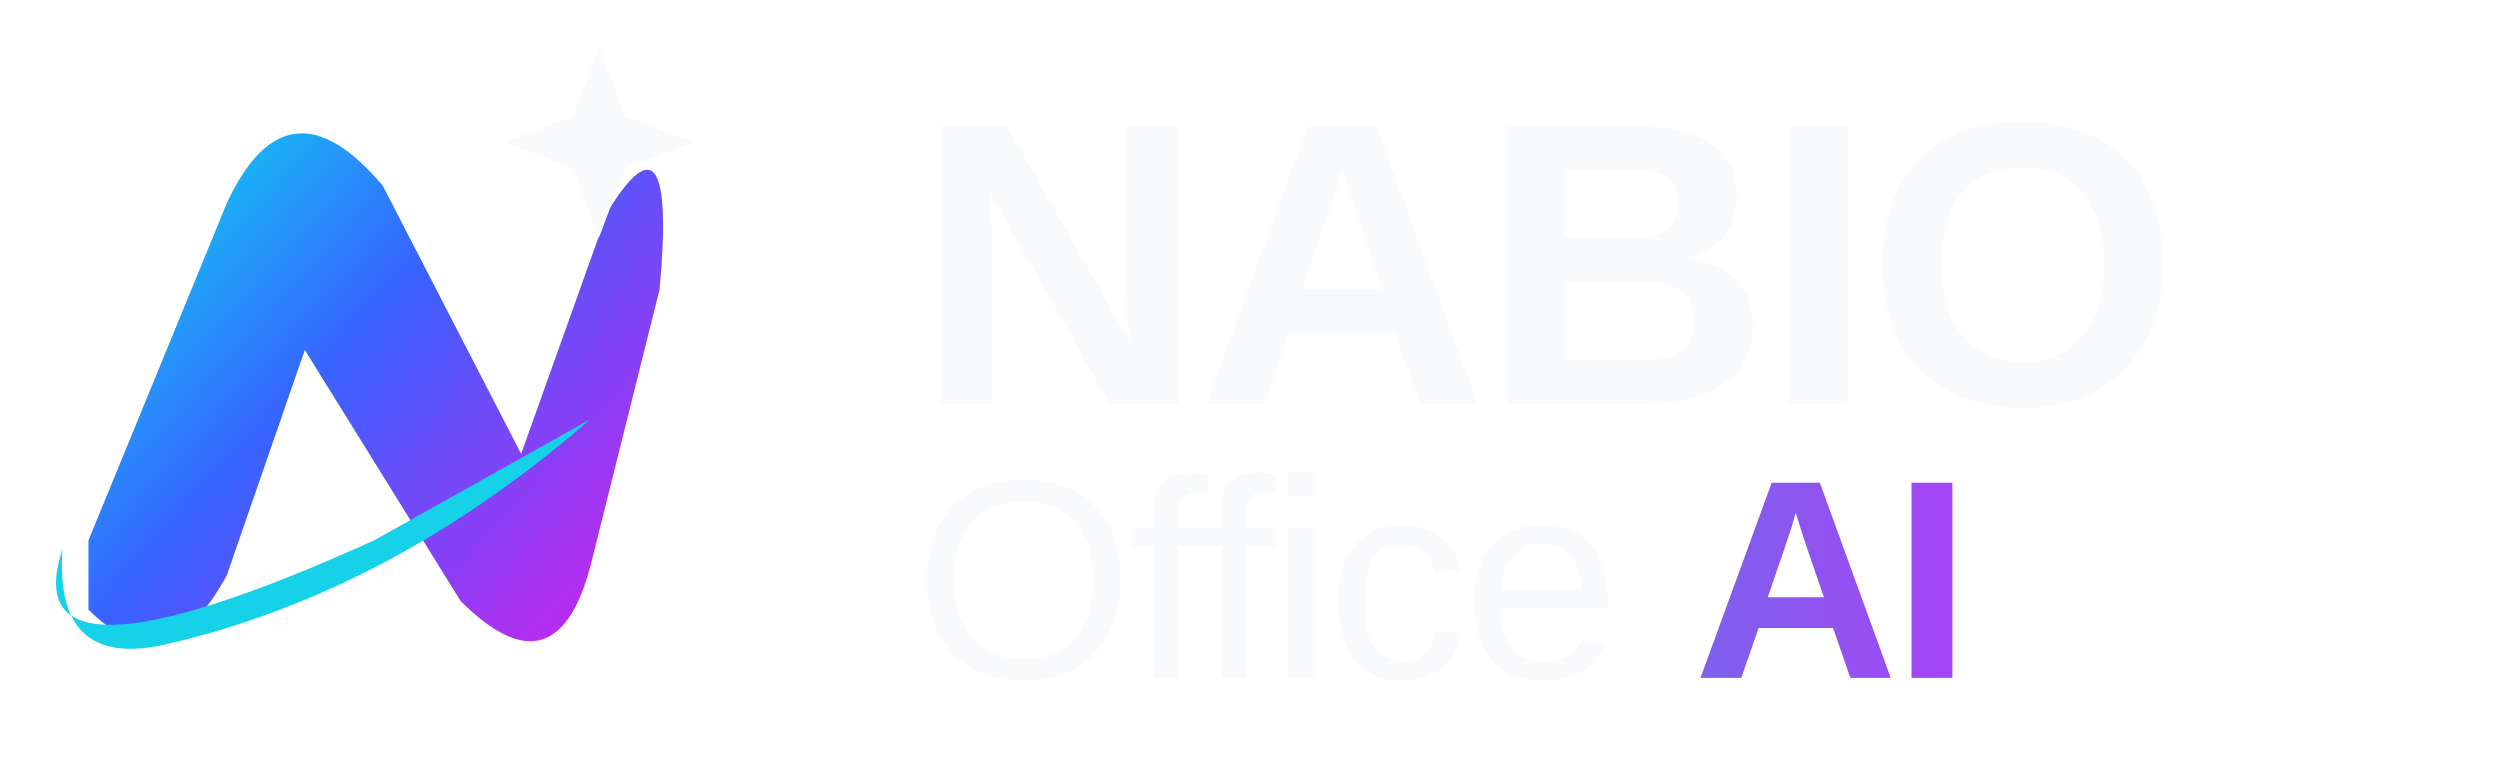
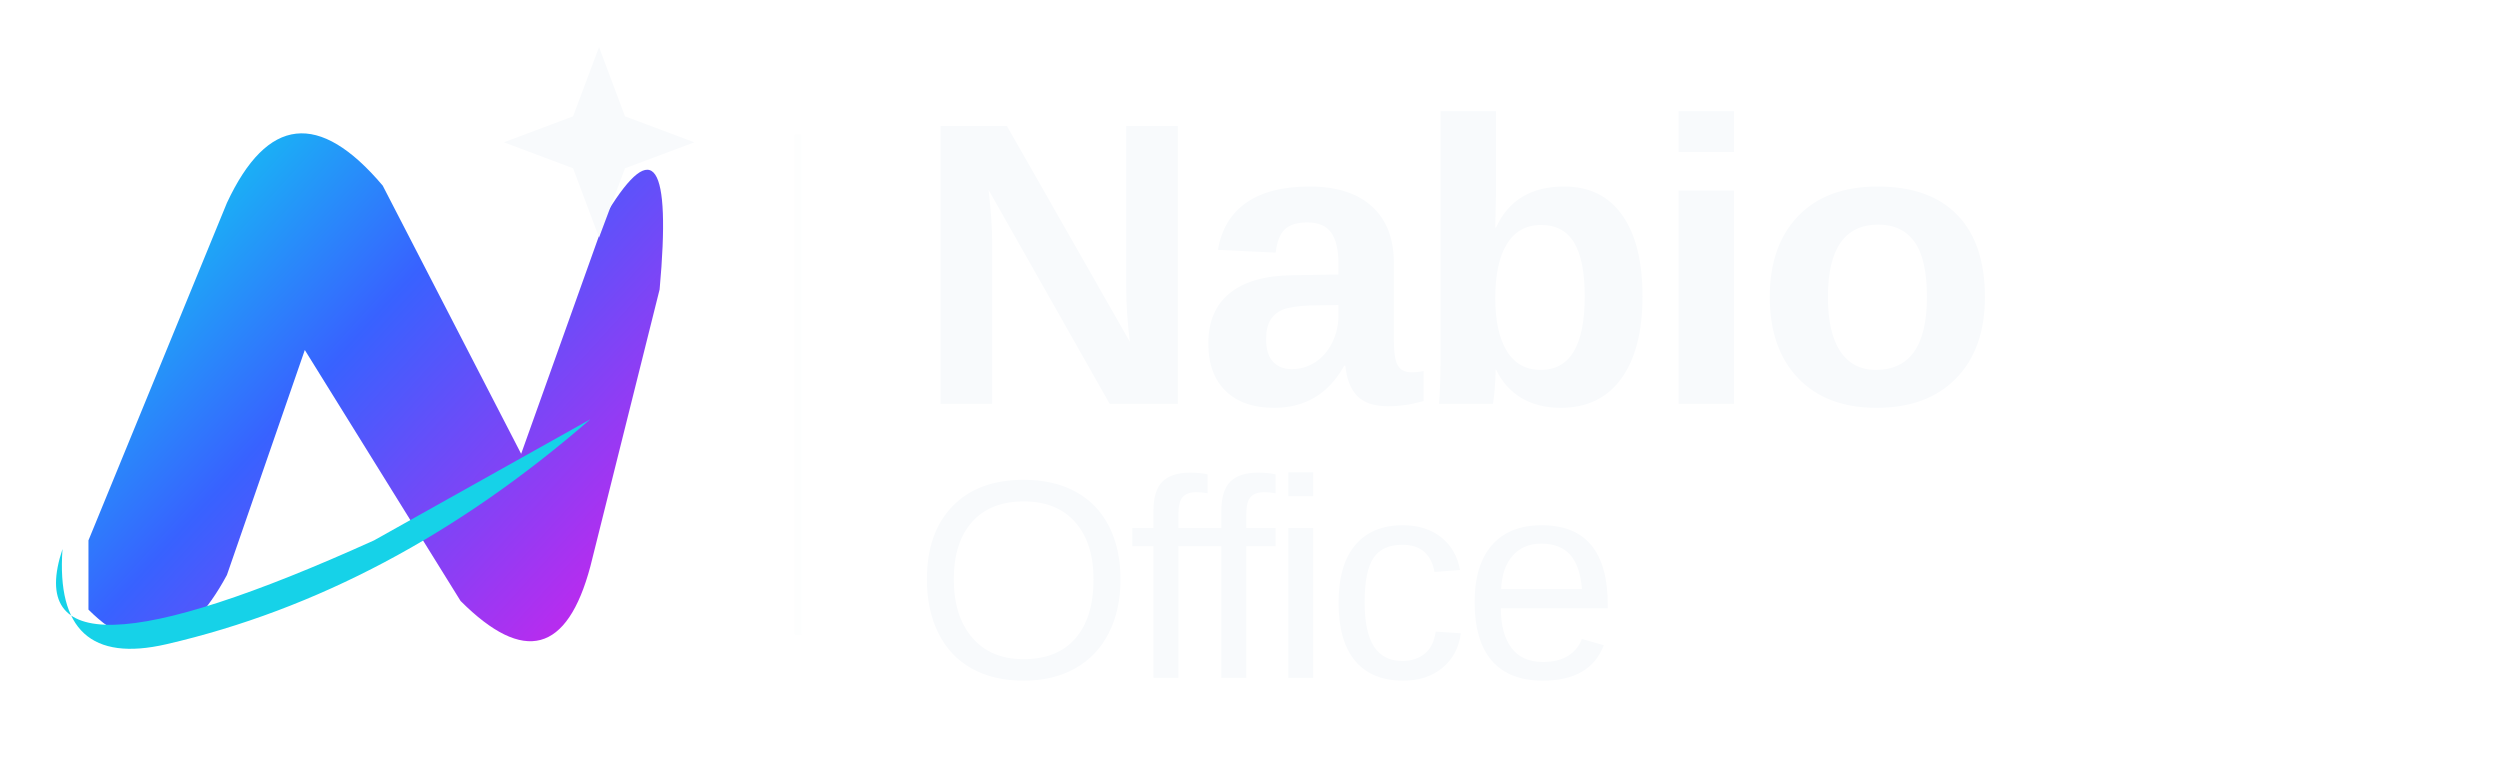
<svg xmlns="http://www.w3.org/2000/svg" viewBox="0 0 520 160" role="img" aria-labelledby="title desc">
  <defs>
    <linearGradient id="ribbon" x1="0" x2="1" y1="0" y2=".8">
      <stop stop-color="#06e6ef" />
      <stop offset=".48" stop-color="#3862ff" />
      <stop offset="1" stop-color="#be29ee" />
    </linearGradient>
    <linearGradient id="ai" x1="0" x2="1">
      <stop stop-color="#06b6d4" />
      <stop offset="1" stop-color="#a445f4" />
    </linearGradient>
  </defs>
  <g transform="translate(4 8) scale(1.8)">
    <path d="M8 58 24 19Q31 4 42 17L58 48 68 20Q76 7 74 29L66 61Q62 76 51 65L33 36 24 62Q17 75 8 66Z" fill="url(#ribbon)" />
    <path d="M5 59Q-1 77 41 58L66 44Q43 64 17 70 4 73 5 59" fill="#16d2e8" />
    <path d="m67 1 3 8 8 3-8 3-3 8-3-8-8-3 8-3Z" fill="#F8FAFC" />
  </g>
  <path d="M166 28v104" stroke="#F8FAFC" stroke-opacity=".22" stroke-width="1.5" />
  <g font-family="Montserrat,Arial,sans-serif" fill="#F8FAFC">
-     <text x="190" y="84" font-size="84" font-weight="750" letter-spacing="-1.8">NABIO</text>
-     <text x="190" y="141" font-size="59" font-weight="400" letter-spacing="-1.2">Office <tspan fill="url(#ai)" font-weight="650">AI</tspan>
-     </text>
+     <text x="190" y="84" font-size="84" font-weight="750" letter-spacing="-1.8">Nabio</text>
+     <text x="190" y="141" font-size="59" font-weight="400" letter-spacing="-1.2">Office</text>
  </g>
</svg>
